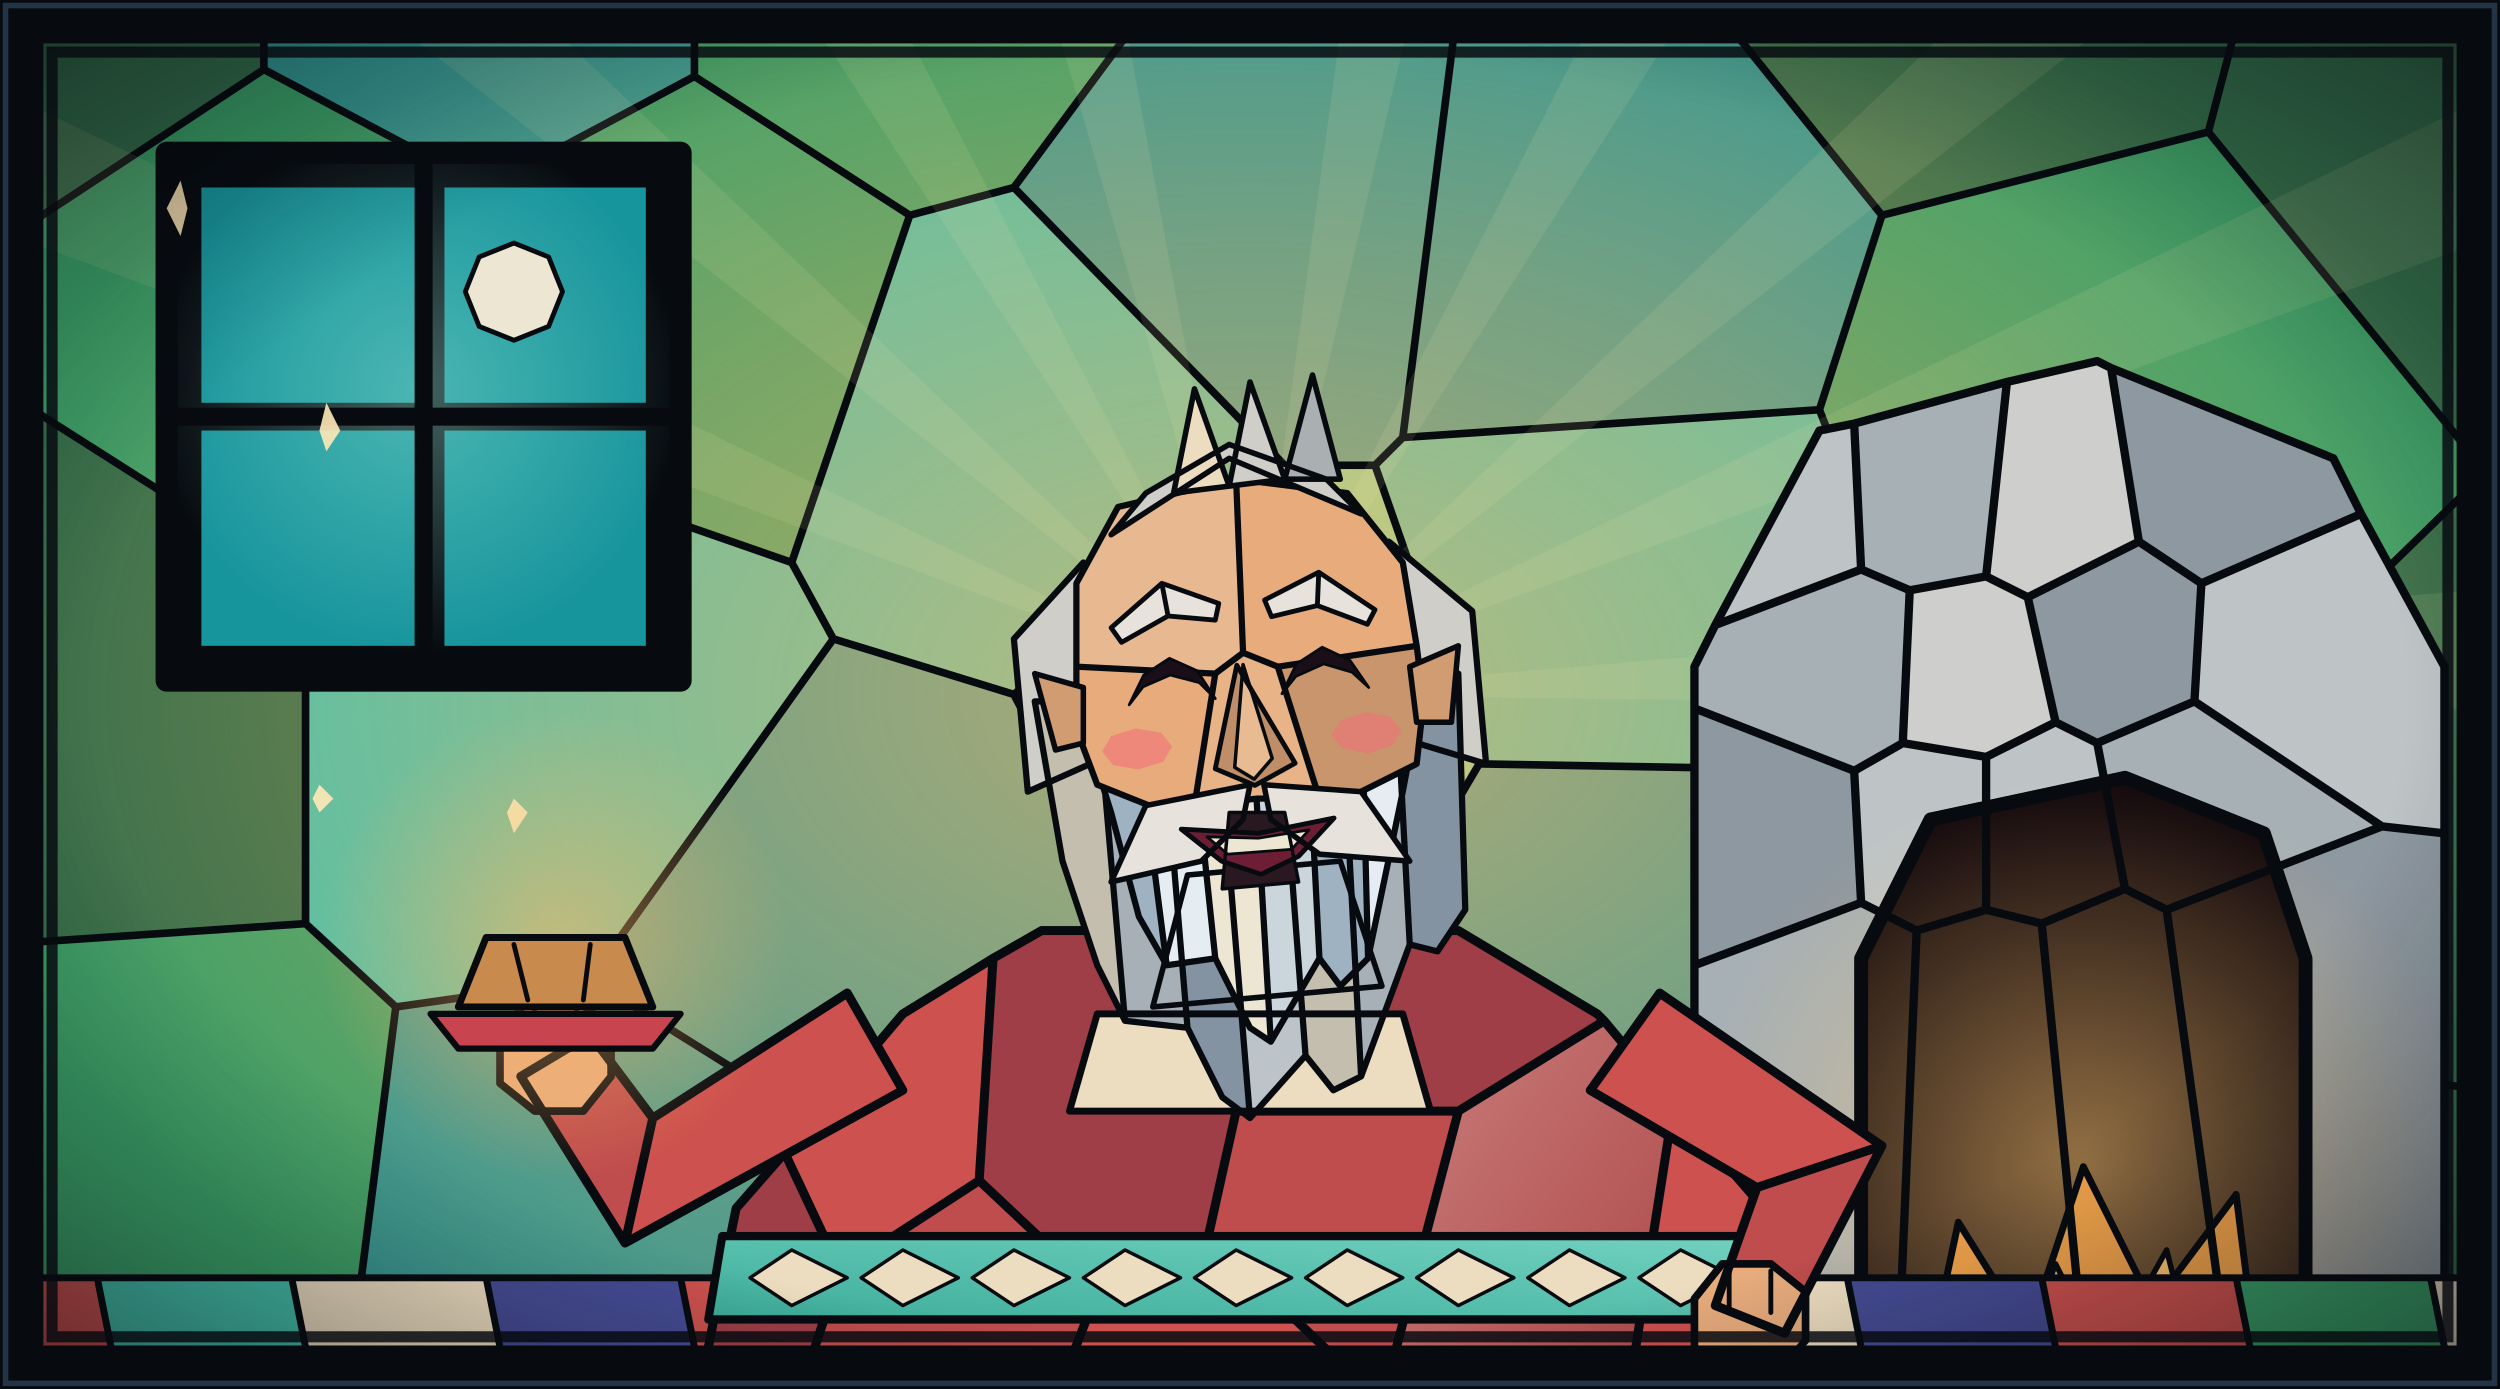
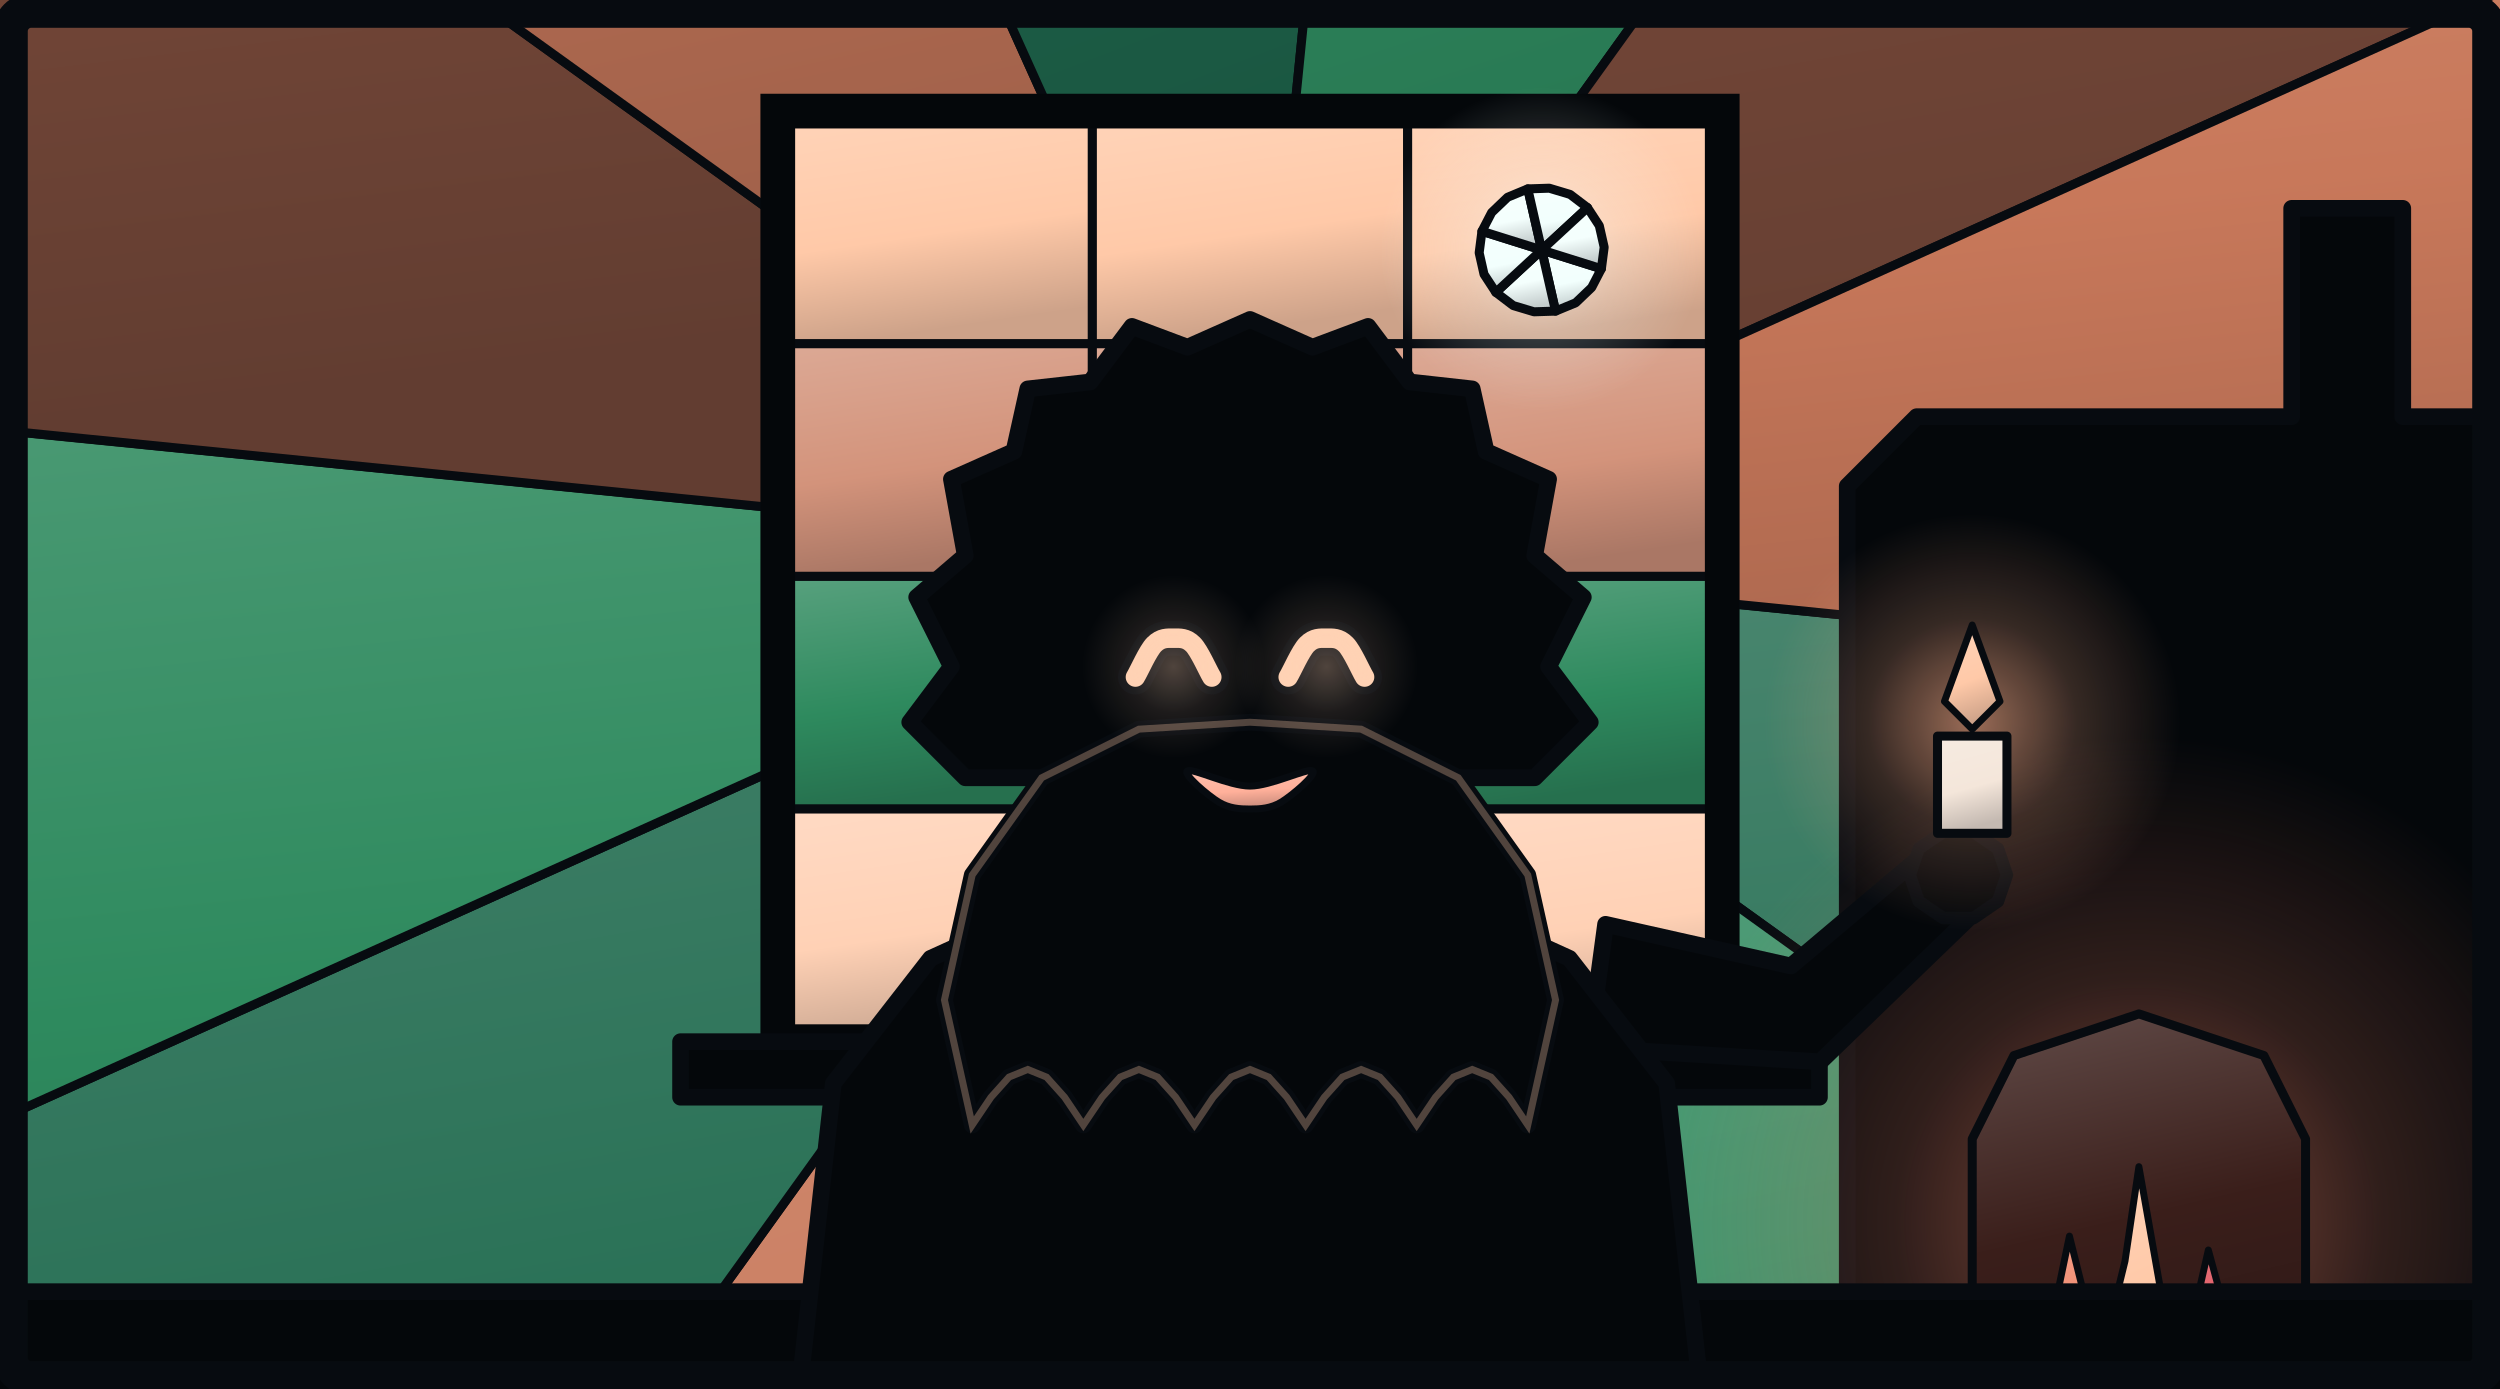
<svg xmlns="http://www.w3.org/2000/svg" viewBox="0 0 360 200">
  <defs>
-     <radialGradient id="g1" cx="0.5" cy="0.5" r="0.5">
-       <stop offset="0" stop-color="#FFB866" stop-opacity="0.62" />
-       <stop offset="0.55" stop-color="#FFB866" stop-opacity="0.31" />
-       <stop offset="1" stop-color="#FFB866" stop-opacity="0" />
+     <linearGradient id="g1" x1="0" y1="0" x2="0.2" y2="1">
+       <stop offset="0" stop-color="#4C8871" />
+       <stop offset="0.6" stop-color="#1F6A4E" />
+       <stop offset="1" stop-color="#1A5641" />
+     </linearGradient>
+     <linearGradient id="g2" x1="0" y1="0" x2="0.2" y2="1">
+       <stop offset="0" stop-color="#58A17E" />
+       <stop offset="0.6" stop-color="#2E8A5E" />
+       <stop offset="1" stop-color="#26704E" />
+     </linearGradient>
+     <linearGradient id="g3" x1="0" y1="0" x2="0.2" y2="1">
+       <stop offset="0" stop-color="#956E61" />
+       <stop offset="0.6" stop-color="#7A4A3A" />
+       <stop offset="1" stop-color="#623D31" />
+     </linearGradient>
+     <linearGradient id="g4" x1="0" y1="0" x2="0.2" y2="1">
+       <stop offset="0" stop-color="#D3937B" />
+       <stop offset="0.6" stop-color="#C8785A" />
+       <stop offset="1" stop-color="#A1614A" />
+     </linearGradient>
+     <linearGradient id="g5" x1="0" y1="0" x2="0.2" y2="1">
+       <stop offset="0" stop-color="#FFD4B9" />
+       <stop offset="0.6" stop-color="#FFC9A8" />
+       <stop offset="1" stop-color="#CDA289" />
+     </linearGradient>
+     <linearGradient id="g6" x1="0" y1="0" x2="0.2" y2="1">
+       <stop offset="0" stop-color="#DCA995" />
+       <stop offset="0.6" stop-color="#D3937B" />
+       <stop offset="1" stop-color="#AA7765" />
+     </linearGradient>
+     <linearGradient id="g7" x1="0" y1="0" x2="0.2" y2="1">
+       <stop offset="0" stop-color="#FFDAC4" />
+       <stop offset="0.6" stop-color="#FFD1B5" />
+       <stop offset="1" stop-color="#CDA993" />
+     </linearGradient>
+     <radialGradient id="g8" cx="222" cy="36" r="23.4" gradientUnits="userSpaceOnUse">
+       <stop offset="0" stop-color="#F2FFFD" stop-opacity="0.5" />
+       <stop offset="0.5" stop-color="#F2FFFD" stop-opacity="0.2" />
+       <stop offset="1" stop-color="#F2FFFD" stop-opacity="0.00" />
    </radialGradient>
-     <radialGradient id="g2" cx="0.5" cy="0.5" r="0.5">
-       <stop offset="0" stop-color="#9AE7D4" stop-opacity="0.4" />
-       <stop offset="0.55" stop-color="#9AE7D4" stop-opacity="0.18" />
-       <stop offset="1" stop-color="#9AE7D4" stop-opacity="0" />
+     <linearGradient id="g9" x1="0" y1="0" x2="0.2" y2="1">
+       <stop offset="0" stop-color="#F5FFFD" />
+       <stop offset="0.6" stop-color="#F2FFFD" />
+       <stop offset="1" stop-color="#C2CDCD" />
+     </linearGradient>
+     <linearGradient id="g10" x1="0" y1="0" x2="0.2" y2="1">
+       <stop offset="0" stop-color="#F6FFFD" />
+       <stop offset="0.6" stop-color="#F4FFFD" />
+       <stop offset="1" stop-color="#C4CDCD" />
+     </linearGradient>
+     <radialGradient id="g11" cx="308" cy="176" r="70" gradientUnits="userSpaceOnUse">
+       <stop offset="0" stop-color="#E07A5F" stop-opacity="0.6" />
+       <stop offset="0.5" stop-color="#E07A5F" stop-opacity="0.2" />
+       <stop offset="1" stop-color="#E07A5F" stop-opacity="0.00" />
    </radialGradient>
-     <radialGradient id="g3" cx="0.5" cy="0.5" r="0.5">
-       <stop offset="0" stop-color="#FFC772" stop-opacity="0.55" />
-       <stop offset="0.55" stop-color="#FFC772" stop-opacity="0.25" />
-       <stop offset="1" stop-color="#FFC772" stop-opacity="0" />
+     <linearGradient id="g12" x1="0" y1="0" x2="0.2" y2="1">
+       <stop offset="0" stop-color="#614B48" />
+       <stop offset="0.6" stop-color="#3A1E1A" />
+       <stop offset="1" stop-color="#2F1917" />
+     </linearGradient>
+     <linearGradient id="g13" x1="0" y1="0" x2="0.2" y2="1">
+       <stop offset="0" stop-color="#F3A18B" />
+       <stop offset="0.6" stop-color="#F08A6E" />
+       <stop offset="1" stop-color="#C1705A" />
+     </linearGradient>
+     <linearGradient id="g14" x1="0" y1="0" x2="0.2" y2="1">
+       <stop offset="0" stop-color="#E6777F" />
+       <stop offset="0.6" stop-color="#E0555F" />
+       <stop offset="1" stop-color="#B4454E" />
+     </linearGradient>
+     <radialGradient id="g15" cx="284" cy="104" r="30" gradientUnits="userSpaceOnUse">
+       <stop offset="0" stop-color="#FFB08A" stop-opacity="0.6" />
+       <stop offset="0.5" stop-color="#FFB08A" stop-opacity="0.2" />
+       <stop offset="1" stop-color="#FFB08A" stop-opacity="0.00" />
    </radialGradient>
-     <linearGradient id="g4" x1="1" y1="1" x2="0" y2="0">
-       <stop offset="0" stop-color="#AC4646" />
-       <stop offset="1" stop-color="#CA7F7E" />
+     <linearGradient id="g16" x1="0" y1="0" x2="0.2" y2="1">
+       <stop offset="0" stop-color="#F6EBE1" />
+       <stop offset="0.6" stop-color="#F4E6DA" />
+       <stop offset="1" stop-color="#C4B9B1" />
    </linearGradient>
-     <linearGradient id="g5" x1="0" y1="1" x2="1" y2="0">
-       <stop offset="0" stop-color="#3EAE9B" />
-       <stop offset="1" stop-color="#73D2C1" />
+     <radialGradient id="g17" cx="169" cy="96" r="13.2" gradientUnits="userSpaceOnUse">
+       <stop offset="0" stop-color="#FFD2B4" stop-opacity="0.3" />
+       <stop offset="0.5" stop-color="#FFD2B4" stop-opacity="0.1" />
+       <stop offset="1" stop-color="#FFD2B4" stop-opacity="0.00" />
+     </radialGradient>
+     <radialGradient id="g18" cx="191" cy="96" r="13.2" gradientUnits="userSpaceOnUse">
+       <stop offset="0" stop-color="#FFD2B4" stop-opacity="0.3" />
+       <stop offset="0.5" stop-color="#FFD2B4" stop-opacity="0.1" />
+       <stop offset="1" stop-color="#FFD2B4" stop-opacity="0.00" />
+     </radialGradient>
+     <linearGradient id="g19" x1="0" y1="0" x2="0.2" y2="1">
+       <stop offset="0" stop-color="#FFC0AE" />
+       <stop offset="0.6" stop-color="#FFB09A" />
+       <stop offset="1" stop-color="#CD8E7E" />
    </linearGradient>
-     <radialGradient id="g6" cx="0.5" cy="0.5" r="0.5">
-       <stop offset="0" stop-color="#FFB866" stop-opacity="0.55" />
-       <stop offset="0.55" stop-color="#FFB866" stop-opacity="0.25" />
-       <stop offset="1" stop-color="#FFB866" stop-opacity="0" />
-     </radialGradient>
-     <radialGradient id="g7" cx="0.5" cy="0.5" r="0.74">
-       <stop offset="0" stop-color="#04070C" stop-opacity="0" />
-       <stop offset="0.62" stop-color="#04070C" stop-opacity="0" />
-       <stop offset="1" stop-color="#04070C" stop-opacity="0.62" />
-     </radialGradient>
  </defs>
-   <rect width="360" height="200" fill="#070B10" />
-   <path fill="#45C0AB" d="M179,183 152,149 159,125 203,127 211,160Z" />
-   <path fill="#3A9F67" d="M321,104 279,103 262,59 271,31 318,19 358,68Z" />
-   <path fill="#339791" d="M246,171 238,200 175,200 179,183 211,160Z" />
-   <path fill="#3A9F67" d="M50,200 0,200 0,136 44,133 57,145ZM38,10 70,27 68,65 44,84 0,56 0,35Z" />
-   <path fill="#339791" d="M166,0 210,0 202,63 198,67 185,67 146,27Z" />
-   <path fill="#3A9F67" d="M312,196 261,164 271,111 279,103 321,104 339,155ZM152,149 179,183 175,200 121,200 117,161Z" />
-   <path fill="#339791" d="M159,125 152,149 117,161 85,141 120,92 146,100Z" />
-   <path fill="#3A9F67" d="M131,31 114,81 68,65 70,27 100,11Z" />
-   <path fill="#336E4A" d="M360,157 360,200 313,200 312,196 339,155Z" />
-   <path fill="#45C0AB" d="M146,27 185,67 146,100 120,92 114,81 131,31Z" />
-   <path fill="#339791" d="M210,0 246,0 271,31 262,59 202,63Z" />
-   <path fill="#45C0AB" d="M271,111 213,110 198,67 202,63 262,59 279,103Z" />
-   <path fill="#336E4A" d="M323,0 360,0 360,68 358,68 318,19Z" />
-   <path fill="#339791" d="M38,0 100,0 100,11 70,27 38,10Z" />
-   <path fill="#7CD89D" d="M203,127 159,125 146,100 185,67 198,67 213,110Z" />
-   <path fill="#339791" d="M246,171 211,160 203,127 213,110 271,111 261,164ZM117,161 121,200 50,200 57,145 85,141Z" />
-   <path fill="#45C0AB" d="M44,84 68,65 114,81 120,92 85,141 57,145 44,133Z" />
-   <path fill="#3A9F67" d="M100,0 166,0 146,27 131,31 100,11ZM313,200 238,200 246,171 261,164 312,196Z" />
-   <path fill="#336E4A" d="M246,0 323,0 318,19 271,31ZM360,68 360,157 339,155 321,104 358,68ZM0,136 0,56 44,84 44,133ZM0,0 38,0 38,10 0,35Z" />
-   <ellipse cx="180" cy="100" rx="190" ry="120" fill="url(#g1)" />
-   <path d="M179,183 152,149 159,125 203,127 211,160ZM321,104 279,103 262,59 271,31 318,19 358,68ZM246,171 238,200 175,200 179,183 211,160ZM50,200 0,200 0,136 44,133 57,145ZM38,10 70,27 68,65 44,84 0,56 0,35ZM166,0 210,0 202,63 198,67 185,67 146,27ZM312,196 261,164 271,111 279,103 321,104 339,155ZM152,149 179,183 175,200 121,200 117,161ZM159,125 152,149 117,161 85,141 120,92 146,100ZM131,31 114,81 68,65 70,27 100,11ZM360,157 360,200 313,200 312,196 339,155ZM146,27 185,67 146,100 120,92 114,81 131,31ZM210,0 246,0 271,31 262,59 202,63ZM271,111 213,110 198,67 202,63 262,59 279,103ZM323,0 360,0 360,68 358,68 318,19ZM38,0 100,0 100,11 70,27 38,10ZM203,127 159,125 146,100 185,67 198,67 213,110ZM246,171 211,160 203,127 213,110 271,111 261,164ZM117,161 121,200 50,200 57,145 85,141ZM44,84 68,65 114,81 120,92 85,141 57,145 44,133ZM100,0 166,0 146,27 131,31 100,11ZM313,200 238,200 246,171 261,164 312,196ZM246,0 323,0 318,19 271,31ZM360,68 360,157 339,155 321,104 358,68ZM0,136 0,56 44,84 44,133ZM0,0 38,0 38,10 0,35Z" fill="none" stroke="#070B10" stroke-width="1.1" stroke-linejoin="round" stroke-linecap="round" />
-   <path fill="#FFE6B0" opacity="0.1" d="M180,100 -195,-39 -180,-74ZM180,100 -135,-147 -109,-176ZM180,100 -38,-235 -4,-255ZM180,100 69,-284 107,-293ZM180,100 234,-296 272,-289ZM180,100 361,-256 395,-237ZM180,100 470,-176 495,-146ZM180,100 540,-74 555,-38ZM180,100 579,66 580,105Z" />
-   <path fill="#070B10" d="M24,22 98,22 98,98 24,98Z" />
-   <path fill="#17959C" d="M29,27 60,27 60,58 29,58ZM64,27 93,27 93,58 64,58ZM29,62 60,62 60,93 29,93ZM64,62 93,62 93,93 64,93Z" />
-   <circle cx="60" cy="56" r="38" fill="url(#g2)" />
-   <path fill="#EDE6D2" d="M81,42 79,47 74,49 69,47 67,42 69,37 74,35 79,37Z" />
-   <path fill="#BEC4C6" d="M247,90 262,62 267,61 268,82Z" />
-   <path fill="#A7B0B4" d="M267,61 289,55 286,83 275,85 268,82Z" />
-   <path fill="#CECFCC" d="M289,55 302,52 304,53 308,78 292,86 286,83Z" />
-   <path fill="#8E98A0" d="M304,53 336,66 340,74 317,84 308,78Z" />
-   <path fill="#A7B0B4" d="M244,102 244,96 247,90 268,82 275,85 274,107 267,111Z" />
-   <path fill="#CECFCC" d="M292,86 296,104 286,109 274,107 275,85 286,83Z" />
-   <path fill="#8E98A0" d="M292,86 308,78 317,84 316,101 302,107 296,104Z" />
-   <path fill="#BEC4C6" d="M340,74 352,96 352,120 343,119 316,101 317,84Z" />
-   <path fill="#8E98A0" d="M244,139 244,102 267,111 268,130Z" />
-   <path fill="#BEC4C6" d="M286,109 286,131 276,134 268,130 267,111 274,107ZM302,107 306,128 294,133 286,131 286,109 296,104Z" />
-   <path fill="#A7B0B4" d="M343,119 312,131 306,128 302,107 316,101ZM244,204 244,139 268,130 276,134 273,204Z" />
-   <path fill="#CECFCC" d="M294,133 301,204 273,204 276,134 286,131Z" />
-   <path fill="#8E98A0" d="M312,131 322,204 301,204 294,133 306,128ZM352,120 352,204 322,204 312,131 343,119Z" />
-   <path fill="#12080C" d="M268,204 268,138 278,118 306,112 326,120 332,138 332,204Z" />
-   <circle cx="300" cy="168" r="56" fill="url(#g3)" />
-   <path fill="#F0A24A" d="M276,204 282,176 292,192 300,168 310,188 322,172 326,204Z" />
-   <path fill="#FFC772" d="M288,204 296,182 303,196 312,180 318,204Z" />
-   <path fill="#EDE6D2" d="M300,204 305,190 310,204Z" />
-   <path d="M81,42 79,47 74,49 69,47 67,42 69,37 74,35 79,37Z" fill="none" stroke="#070B10" stroke-width="0.7" stroke-linejoin="round" stroke-linecap="round" />
-   <path d="M24,22 98,22 98,98 24,98Z" fill="none" stroke="#070B10" stroke-width="3.2" stroke-linejoin="round" stroke-linecap="round" />
-   <path d="M61,22 61,98M24,60 98,60" fill="none" stroke="#070B10" stroke-width="2.6" stroke-linejoin="round" stroke-linecap="round" />
-   <path d="M247,90 262,62 267,61 268,82ZM267,61 289,55 286,83 275,85 268,82ZM289,55 302,52 304,53 308,78 292,86 286,83ZM304,53 336,66 340,74 317,84 308,78ZM244,102 244,96 247,90 268,82 275,85 274,107 267,111ZM292,86 296,104 286,109 274,107 275,85 286,83ZM292,86 308,78 317,84 316,101 302,107 296,104ZM340,74 352,96 352,120 343,119 316,101 317,84ZM244,139 244,102 267,111 268,130ZM286,109 286,131 276,134 268,130 267,111 274,107ZM302,107 306,128 294,133 286,131 286,109 296,104ZM343,119 312,131 306,128 302,107 316,101ZM244,204 244,139 268,130 276,134 273,204ZM294,133 301,204 273,204 276,134 286,131ZM312,131 322,204 301,204 294,133 306,128ZM352,120 352,204 322,204 312,131 343,119Z" fill="none" stroke="#070B10" stroke-width="1.2" stroke-linejoin="round" stroke-linecap="round" />
-   <path d="M268,204 268,138 278,118 306,112 326,120 332,138 332,204Z" fill="none" stroke="#070B10" stroke-width="2" stroke-linejoin="round" stroke-linecap="round" />
-   <path d="M276,204 282,176 292,192 300,168 310,188 322,172 326,204Z" fill="none" stroke="#070B10" stroke-width="1" stroke-linejoin="round" stroke-linecap="round" />
-   <path d="M288,204 296,182 303,196 312,180 318,204Z" fill="none" stroke="#070B10" stroke-width="0.8" stroke-linejoin="round" stroke-linecap="round" />
-   <path d="M300,204 305,190 310,204Z" fill="none" stroke="#070B10" stroke-width="0.5" stroke-linejoin="round" stroke-linecap="round" />
-   <path fill="#CD514E" d="M-10,204 18,204 14,184 -14,184Z" />
-   <path fill="#45C0AB" d="M18,204 46,204 42,184 14,184Z" />
-   <path fill="#EDDDC0" d="M46,204 74,204 70,184 42,184Z" />
-   <path fill="#454B93" d="M74,204 102,204 98,184 70,184Z" />
-   <path fill="#CD514E" d="M102,204 130,204 126,184 98,184Z" />
-   <path fill="#3A9F67" d="M130,204 158,204 154,184 126,184Z" />
-   <path fill="#EDDDC0" d="M158,204 186,204 182,184 154,184Z" />
-   <path fill="#CD514E" d="M186,204 214,204 210,184 182,184Z" />
-   <path fill="#45C0AB" d="M214,204 242,204 238,184 210,184Z" />
-   <path fill="#EDDDC0" d="M242,204 270,204 266,184 238,184Z" />
-   <path fill="#454B93" d="M270,204 298,204 294,184 266,184Z" />
-   <path fill="#CD514E" d="M298,204 326,204 322,184 294,184Z" />
-   <path fill="#3A9F67" d="M326,204 354,204 350,184 322,184Z" />
-   <path fill="#EDDDC0" d="M354,204 382,204 378,184 350,184Z" />
-   <path d="M-10,204 18,204 14,184 -14,184ZM18,204 46,204 42,184 14,184ZM46,204 74,204 70,184 42,184ZM74,204 102,204 98,184 70,184ZM102,204 130,204 126,184 98,184ZM130,204 158,204 154,184 126,184ZM158,204 186,204 182,184 154,184ZM186,204 214,204 210,184 182,184ZM214,204 242,204 238,184 210,184ZM242,204 270,204 266,184 238,184ZM270,204 298,204 294,184 266,184ZM298,204 326,204 322,184 294,184ZM326,204 354,204 350,184 322,184ZM354,204 382,204 378,184 350,184Z" fill="none" stroke="#070B10" stroke-width="1" stroke-linejoin="round" stroke-linecap="round" />
-   <path fill="#FFE9B8" opacity="0.9" d="M47,58 49,62 47,65 46,62ZM74,115 76,117 74,120 73,117ZM164,167 165,170 164,173 163,170ZM26,26 27,30 26,34 24,30ZM46,113 48,115 46,117 45,115Z" />
-   <path fill="#9F3E47" d="M143,138 150,134 163,134 178,160 174,178 158,186 141,170Z" />
-   <path fill="#BF4D4D" d="M178,160 210,160 199,202 174,178Z" />
-   <path fill="#9F3E47" d="M100,204 106,174 113,166 121,183 114,204Z" />
-   <path fill="#BF4D4D" d="M121,183 141,170 158,186 151,204 114,204Z" />
-   <path fill="#CD514E" d="M241,159 254,174 260,204 234,204ZM113,166 130,146 143,138 141,170 121,183Z" />
-   <path fill="url(#g4)" d="M231,147 241,159 234,204 200,204 199,202 210,160Z" />
-   <path fill="#CD514E" d="M174,178 199,202 200,204 151,204 158,186Z" />
-   <path fill="#9F3E47" d="M163,134 210,134 230,146 231,147 210,160 178,160Z" />
-   <path d="M143,138 150,134 163,134 178,160 174,178 158,186 141,170ZM178,160 210,160 199,202 174,178ZM100,204 106,174 113,166 121,183 114,204ZM121,183 141,170 158,186 151,204 114,204ZM241,159 254,174 260,204 234,204ZM113,166 130,146 143,138 141,170 121,183ZM231,147 241,159 234,204 200,204 199,202 210,160ZM174,178 199,202 200,204 151,204 158,186ZM163,134 210,134 230,146 231,147 210,160 178,160Z" fill="none" stroke="#070B10" stroke-width="1.3" stroke-linejoin="round" stroke-linecap="round" />
-   <path fill="url(#g5)" d="M104,178 256,178 258,190 102,190Z" />
-   <path fill="#EDDDC0" d="M114,180 122,184 114,188 108,184ZM130,180 138,184 130,188 124,184ZM146,180 154,184 146,188 140,184ZM162,180 170,184 162,188 156,184ZM178,180 186,184 178,188 172,184ZM194,180 202,184 194,188 188,184ZM210,180 218,184 210,188 204,184ZM226,180 234,184 226,188 220,184ZM242,180 250,184 242,188 236,184Z" />
-   <path fill="#CD514E" d="M122,143 94,161 90,179 130,157Z" />
-   <path fill="#BF4D4D" d="M94,161 85,149 75,155 90,179Z" />
-   <path fill="#E8AC7C" d="M88,155 84,160 77,160 72,156 72,149 76,144 83,144 88,148Z" />
-   <path d="M104,178 256,178 258,190 102,190Z" fill="none" stroke="#070B10" stroke-width="1.2" stroke-linejoin="round" stroke-linecap="round" />
-   <path d="M114,180 122,184 114,188 108,184ZM130,180 138,184 130,188 124,184ZM146,180 154,184 146,188 140,184ZM162,180 170,184 162,188 156,184ZM178,180 186,184 178,188 172,184ZM194,180 202,184 194,188 188,184ZM210,180 218,184 210,188 204,184ZM226,180 234,184 226,188 220,184ZM242,180 250,184 242,188 236,184Z" fill="none" stroke="#070B10" stroke-width="0.5" stroke-linejoin="round" stroke-linecap="round" />
-   <path d="M122,143 94,161 90,179 130,157ZM94,161 85,149 75,155 90,179Z" fill="none" stroke="#070B10" stroke-width="1.3" stroke-linejoin="round" stroke-linecap="round" />
-   <path d="M88,155 84,160 77,160 72,156 72,149 76,144 83,144 88,148Z" fill="none" stroke="#070B10" stroke-width="1.1" stroke-linejoin="round" stroke-linecap="round" />
-   <path d="M77,145 77,151M83,145 83,151" fill="none" stroke="#070B10" stroke-width="0.7" stroke-linejoin="round" stroke-linecap="round" />
-   <path fill="#CD514E" d="M229,157 253,171 271,165 239,143Z" />
-   <path fill="#BF4D4D" d="M253,171 247,188 257,192 271,165Z" />
-   <path fill="#E8AC7C" d="M260,193 256,198 249,198 244,194 244,187 248,182 255,182 260,186Z" />
-   <path d="M229,157 253,171 271,165 239,143ZM253,171 247,188 257,192 271,165Z" fill="none" stroke="#070B10" stroke-width="1.3" stroke-linejoin="round" stroke-linecap="round" />
-   <path d="M260,193 256,198 249,198 244,194 244,187 248,182 255,182 260,186Z" fill="none" stroke="#070B10" stroke-width="1.1" stroke-linejoin="round" stroke-linecap="round" />
-   <path d="M249,183 249,189M255,183 255,189" fill="none" stroke="#070B10" stroke-width="0.7" stroke-linejoin="round" stroke-linecap="round" />
-   <path fill="#AF8360" d="M171,126 193,124 199,142 166,145Z" />
-   <path fill="#EDDDC0" d="M158,146 202,146 206,160 154,160Z" />
-   <path fill="#D0CEC9" d="M156,81 146,92 148,114 157,110 157,95ZM200,78 212,88 214,110 204,107 201,92Z" />
-   <path fill="#C3BEAE" d="M149,101 158,101 162,147 158,139 153,124Z" />
-   <path fill="#A7B0B7" d="M158,101 167,100 171,148 162,147Z" />
-   <path fill="#8393A1" d="M167,100 175,100 180,161 176,158 171,148Z" />
-   <path fill="#BDC4C9" d="M175,100 184,99 188,152 180,161Z" />
-   <path fill="#C3BEAE" d="M184,99 193,98 196,155 192,157 188,152Z" />
-   <path fill="#A7B0B7" d="M193,98 201,98 203,136 196,155Z" />
-   <path fill="#8393A1" d="M201,98 210,97 211,131 207,137 203,136Z" />
-   <path fill="#9FB2C2" d="M155,101 163,100 168,139 164,132 160,117Z" />
-   <path fill="#E6EDF2" d="M163,100 171,100 175,138 168,139Z" />
-   <path fill="#EDE6D2" d="M171,100 180,99 183,150 180,148 175,138Z" />
-   <path fill="#CBD5DC" d="M180,99 188,99 190,138 183,150Z" />
-   <path fill="#9FB2C2" d="M188,99 196,98 197,138 193,142 190,138Z" />
-   <path fill="#E6EDF2" d="M196,98 205,98 202,114 197,138Z" />
-   <path d="M171,126 193,124 199,142 166,145Z" fill="none" stroke="#070B10" stroke-width="0.8" stroke-linejoin="round" stroke-linecap="round" />
-   <path d="M158,146 202,146 206,160 154,160Z" fill="none" stroke="#070B10" stroke-width="1" stroke-linejoin="round" stroke-linecap="round" />
-   <path d="M156,81 146,92 148,114 157,110 157,95ZM200,78 212,88 214,110 204,107 201,92ZM149,101 158,101 162,147 158,139 153,124ZM158,101 167,100 171,148 162,147ZM167,100 175,100 180,161 176,158 171,148ZM175,100 184,99 188,152 180,161ZM184,99 193,98 196,155 192,157 188,152ZM193,98 201,98 203,136 196,155ZM201,98 210,97 211,131 207,137 203,136ZM155,101 163,100 168,139 164,132 160,117ZM163,100 171,100 175,138 168,139ZM171,100 180,99 183,150 180,148 175,138ZM180,99 188,99 190,138 183,150ZM188,99 196,98 197,138 193,142 190,138ZM196,98 205,98 202,114 197,138Z" fill="none" stroke="#070B10" stroke-width="0.9" stroke-linejoin="round" stroke-linecap="round" />
-   <path fill="#E8B990" d="M155,84 161,73 178,69 179,94 175,97 155,96Z" />
-   <path fill="#E8AC7C" d="M178,69 194,71 202,81 204,93 184,96 179,94ZM175,97 172,116 168,117 158,113 155,105 155,96Z" />
-   <path fill="#C8956C" d="M204,93 205,101 204,110 194,115 190,115 184,96Z" />
-   <path fill="#E8B386" d="M184,96 190,115 181,115 172,116 175,97 179,94Z" />
-   <path d="M155,84 161,73 178,69 179,94 175,97 155,96ZM178,69 194,71 202,81 204,93 184,96 179,94ZM175,97 172,116 168,117 158,113 155,105 155,96ZM204,93 205,101 204,110 194,115 190,115 184,96ZM184,96 190,115 181,115 172,116 175,97 179,94Z" fill="none" stroke="#070B10" stroke-width="0.9" stroke-linejoin="round" stroke-linecap="round" />
-   <path fill="#D0CEC9" d="M160,77 177,66 196,74 191,69 177,64 165,71Z" />
-   <path fill="#EDDDC0" d="M169,71 172,56 177,70Z" />
-   <path fill="#D0CEC9" d="M177,70 180,55 185,69Z" />
-   <path fill="#AAB0B2" d="M185,69 189,54 193,69Z" />
-   <path fill="#E7E3DC" d="M180,113 165,116 160,127 173,124 179,118ZM182,113 196,114 203,124 190,123 183,118Z" />
-   <path fill="#2A1820" d="M177,117 185,117 187,127 176,128Z" />
-   <path fill="#BF8E68" d="M178.1,95.8 175,110.7 180.7,113.1 186.5,109.9Z" />
-   <path fill="#E8BB93" d="M179,95.7 183.2,109.2 180.6,112.2 177.8,110.5Z" />
-   <path fill="#1A0E18" d="M162.6,101.5 164.7,97.2 168.4,94.8 172.4,96.6 175,100.6 172.7,98.3 168.5,97.2 164.6,98.9ZM184.6,99.9 186.7,95.6 190.4,93.2 194.4,95.1 197.1,99 194.7,96.8 190.6,95.6 186.6,97.4Z" />
-   <path fill="#E7E3DC" d="M161.5,92.5 168.2,88.7 167.3,84 160,90.4ZM168.2,88.7 175,89.3 175.5,86.9 167.3,84ZM183.1,88.8 189.7,87.2 189.9,82.4 182.1,86.4ZM189.7,87.2 196.9,89.9 198,87.8 189.9,82.4Z" />
-   <path fill="#F0707A" opacity="0.6" d="M168.8,107.5 167.5,109.7 163.9,110.8 160.3,110.2 158.7,108.2 160,106 163.5,104.9 167.2,105.5ZM201.8,105.2 200.5,107.3 197,108.5 193.4,107.8 191.7,105.9 193.1,103.7 196.6,102.6 200.2,103.2Z" />
-   <path fill="#6E1E34" d="M170.1,119.4 175.9,124 181.6,125.9 187,123.3 192.1,117.8 181.2,120Z" />
-   <path fill="#EDE6D2" d="M173.8,120.5 181.2,120.7 188.5,119.5 186,122.3 176.8,123Z" />
-   <path fill="#D19C71" d="M156,99 149,97 152,108 156,107ZM203,96 210,93 209,104 204,104Z" />
-   <circle cx="80" cy="136" r="34" fill="url(#g6)" />
-   <path fill="#C8454F" d="M62,146 98,146 94,151 66,151Z" />
-   <path fill="#C98A4E" d="M66,145 70,135 90,135 94,145Z" />
-   <path d="M160,77 177,66 196,74 191,69 177,64 165,71ZM169,71 172,56 177,70ZM177,70 180,55 185,69ZM185,69 189,54 193,69ZM180,113 165,116 160,127 173,124 179,118ZM182,113 196,114 203,124 190,123 183,118ZM156,99 149,97 152,108 156,107ZM203,96 210,93 209,104 204,104Z" fill="none" stroke="#070B10" stroke-width="0.8" stroke-linejoin="round" stroke-linecap="round" />
-   <path d="M177,117 185,117 187,127 176,128ZM179,95.7 183.2,109.2 180.6,112.2 177.8,110.5Z" fill="none" stroke="#070B10" stroke-width="0.5" stroke-linejoin="round" stroke-linecap="round" />
-   <path d="M178.1,95.8 175,110.7 180.7,113.1 186.5,109.9ZM161.5,92.5 168.2,88.7 167.3,84 160,90.4ZM168.2,88.7 175,89.3 175.5,86.9 167.3,84ZM183.1,88.8 189.7,87.2 189.9,82.4 182.1,86.4ZM189.7,87.2 196.9,89.9 198,87.8 189.9,82.4ZM170.1,119.4 175.9,124 181.6,125.9 187,123.3 192.1,117.8 181.2,120ZM74,136 76,144M85,136 84,144" fill="none" stroke="#070B10" stroke-width="0.7" stroke-linejoin="round" stroke-linecap="round" />
-   <path d="M162.6,101.5 164.7,97.2 168.4,94.8 172.4,96.6 175,100.6 172.7,98.3 168.5,97.2 164.6,98.9ZM184.6,99.9 186.7,95.6 190.4,93.2 194.4,95.1 197.1,99 194.7,96.8 190.6,95.6 186.6,97.4ZM173.8,120.5 181.2,120.7 188.5,119.5 186,122.3 176.8,123Z" fill="none" stroke="#070B10" stroke-width="0.4" stroke-linejoin="round" stroke-linecap="round" />
-   <path d="M62,146 98,146 94,151 66,151Z" fill="none" stroke="#070B10" stroke-width="0.9" stroke-linejoin="round" stroke-linecap="round" />
-   <path d="M66,145 70,135 90,135 94,145Z" fill="none" stroke="#070B10" stroke-width="1" stroke-linejoin="round" stroke-linecap="round" />
-   <rect width="360" height="200" fill="url(#g7)" />
-   <rect x="3" y="3" width="354" height="194" fill="none" stroke="#070B10" stroke-width="6.5" />
-   <rect x="7.5" y="7.5" width="345" height="185" fill="none" stroke="#070B10" stroke-width="1.6" opacity="0.85" />
-   <rect x="0.8" y="0.8" width="358.4" height="198.4" fill="none" stroke="#2B3E55" stroke-width="0.8" opacity="0.8" />
+   <rect fill="#070B10" />
+   <rect fill="#070B10" />
+   <path d="M180,80 597.9,121.9 520.9,325.3Z" fill="url(#g1)" stroke="#070B10" stroke-width="1.3" />
+   <path d="M180,80 520.9,325.3 352.6,462.9Z" fill="url(#g2)" stroke="#070B10" stroke-width="1.3" />
+   <path d="M180,80 352.6,462.9 138.1,497.9Z" fill="url(#g3)" stroke="#070B10" stroke-width="1.3" />
+   <path d="M180,80 138.1,497.9 -65.3,420.9Z" fill="url(#g4)" stroke="#070B10" stroke-width="1.3" />
+   <path d="M180,80 -65.3,420.9 -202.9,252.6Z" fill="url(#g1)" stroke="#070B10" stroke-width="1.3" />
+   <path d="M180,80 -202.9,252.6 -237.9,38.1Z" fill="url(#g2)" stroke="#070B10" stroke-width="1.3" />
+   <path d="M180,80 -237.9,38.1 -160.9,-165.3Z" fill="url(#g3)" stroke="#070B10" stroke-width="1.3" />
+   <path d="M180,80 -160.9,-165.3 7.4,-302.9Z" fill="url(#g4)" stroke="#070B10" stroke-width="1.3" />
+   <path d="M180,80 7.4,-302.9 221.9,-337.9Z" fill="url(#g1)" stroke="#070B10" stroke-width="1.3" />
+   <path d="M180,80 221.9,-337.9 425.3,-260.9Z" fill="url(#g2)" stroke="#070B10" stroke-width="1.3" />
+   <path d="M180,80 425.3,-260.9 562.9,-92.6Z" fill="url(#g3)" stroke="#070B10" stroke-width="1.3" />
+   <path d="M180,80 562.9,-92.6 597.9,121.9Z" fill="url(#g4)" stroke="#070B10" stroke-width="1.3" />
+   <path d="M112,16 157.3,16 157.3,49.5 112,49.5Z" fill="url(#g5)" stroke="#070B10" stroke-width="1.3" stroke-linejoin="round" />
+   <path d="M112,49.5 157.3,49.5 157.3,83 112,83Z" fill="url(#g6)" stroke="#070B10" stroke-width="1.3" stroke-linejoin="round" />
+   <path d="M112,83 157.3,83 157.3,116.5 112,116.5Z" fill="url(#g2)" stroke="#070B10" stroke-width="1.3" stroke-linejoin="round" />
+   <path d="M112,116.5 157.3,116.5 157.3,150 112,150Z" fill="url(#g7)" stroke="#070B10" stroke-width="1.3" stroke-linejoin="round" />
+   <path d="M157.3,16 202.7,16 202.7,49.5 157.3,49.5Z" fill="url(#g5)" stroke="#070B10" stroke-width="1.3" stroke-linejoin="round" />
+   <path d="M157.3,49.5 202.7,49.5 202.7,83 157.3,83Z" fill="url(#g6)" stroke="#070B10" stroke-width="1.3" stroke-linejoin="round" />
+   <path d="M157.3,83 202.7,83 202.7,116.5 157.3,116.5Z" fill="url(#g2)" stroke="#070B10" stroke-width="1.3" stroke-linejoin="round" />
+   <path d="M157.3,116.5 202.7,116.5 202.7,150 157.3,150Z" fill="url(#g7)" stroke="#070B10" stroke-width="1.3" stroke-linejoin="round" />
+   <path d="M202.7,16 248,16 248,49.5 202.7,49.5Z" fill="url(#g5)" stroke="#070B10" stroke-width="1.3" stroke-linejoin="round" />
+   <path d="M202.7,49.5 248,49.5 248,83 202.7,83Z" fill="url(#g6)" stroke="#070B10" stroke-width="1.3" stroke-linejoin="round" />
+   <path d="M202.7,83 248,83 248,116.5 202.7,116.5Z" fill="url(#g2)" stroke="#070B10" stroke-width="1.3" stroke-linejoin="round" />
+   <path d="M202.7,116.5 248,116.5 248,150 202.7,150Z" fill="url(#g7)" stroke="#070B10" stroke-width="1.3" stroke-linejoin="round" />
+   <path d="M112,16 248,16 248,150 112,150Z" fill="none" stroke="#04070A" stroke-width="5" />
+   <circle cx="222" cy="36" r="23.4" fill="url(#g8)" />
+   <path d="M222,36 230.6,38.7 229.2,41.4 226.9,43.6 224,44.8Z" fill="url(#g9)" stroke="#070B10" stroke-width="1.3" stroke-linejoin="round" />
+   <path d="M222,36 224,44.8 220.9,44.9 217.9,44 215.4,42.1Z" fill="url(#g10)" stroke="#070B10" stroke-width="1.3" stroke-linejoin="round" />
+   <path d="M222,36 215.4,42.1 213.7,39.5 213,36.4 213.4,33.3Z" fill="url(#g9)" stroke="#070B10" stroke-width="1.3" stroke-linejoin="round" />
+   <path d="M222,36 213.4,33.3 214.8,30.6 217.1,28.4 220,27.2Z" fill="url(#g10)" stroke="#070B10" stroke-width="1.3" stroke-linejoin="round" />
+   <path d="M222,36 220,27.2 223.1,27.1 226.1,28 228.6,29.9Z" fill="url(#g9)" stroke="#070B10" stroke-width="1.3" stroke-linejoin="round" />
+   <path d="M222,36 228.6,29.9 230.3,32.5 231,35.6 230.6,38.7Z" fill="url(#g10)" stroke="#070B10" stroke-width="1.3" stroke-linejoin="round" />
+   <path d="M266,210 266,70 276,60 330,60 330,30 346,30 346,60 362,60 362,210Z" fill="#04070A" stroke="#070B10" stroke-width="2.4" stroke-linejoin="round" />
+   <circle cx="308" cy="176" r="70" fill="url(#g11)" />
+   <path d="M284,202 284,164 290,152 308,146 326,152 332,164 332,202Z" fill="url(#g12)" stroke="#070B10" stroke-width="1.3" stroke-linejoin="round" />
+   <path d="M291,202 296,187.6 298,178 301,190 305,202Z" fill="url(#g13)" stroke="#070B10" stroke-width="1" stroke-linejoin="round" />
+   <path d="M301,202 306,181.6 308,168 311,185 315,202Z" fill="url(#g5)" stroke="#070B10" stroke-width="1" stroke-linejoin="round" />
+   <path d="M311,202 316,188.8 318,180 321,191 325,202Z" fill="url(#g14)" stroke="#070B10" stroke-width="1" stroke-linejoin="round" />
+   <path d="M98,150 262,150 262,158 98,158Z" fill="#04070A" stroke="#070B10" stroke-width="2.4" stroke-linejoin="round" />
+   <path d="M-4,186 364,186 364,204 -4,204Z" fill="#04070A" stroke="#070B10" stroke-width="2.4" stroke-linejoin="round" />
+   <path d="M228.8,150.9 262.1,152.9 285.7,130.1 278.3,121.9 257.9,139.1 231.2,133.1Z" fill="#04070A" stroke="#070B10" stroke-width="2.4" stroke-linejoin="round" />
+   <path d="M289,126 287.7,129.8 284.2,132.2 279.8,132.2 276.3,129.8 275,126 276.3,122.2 279.8,119.8 284.2,119.8 287.7,122.2Z" fill="#04070A" stroke="#070B10" stroke-width="1.8" stroke-linejoin="round" />
+   <circle cx="284" cy="104" r="30" fill="url(#g15)" />
+   <path d="M279,120 279,106 289,106 289,120Z" fill="url(#g16)" stroke="#070B10" stroke-width="1.3" stroke-linejoin="round" />
+   <path d="M284,90 288,101 284,105 280,101Z" fill="url(#g5)" stroke="#070B10" stroke-width="1" stroke-linejoin="round" />
+   <path d="M180,46 171,50 163,47 157,55 148,56 146,65 137,69 139,80 132,86 137,96 131,104 139,112 180,112 221,112 229,104 223,96 228,86 221,80 223,69 214,65 212,56 203,55 197,47 189,50Z" fill="#04070A" stroke="#070B10" stroke-width="2.4" stroke-linejoin="round" />
+   <path d="M180,124 156,128 134,138 120,156 114,210 180,210 246,210 240,156 226,138 204,128Z" fill="#04070A" stroke="#070B10" stroke-width="2.4" stroke-linejoin="round" />
+   <path d="M180,104 164,105 150,112 140,126 136,144 140,162 142.7,158 145.3,155.1 148,154 150.7,155.1 153.3,158 156,162 158.7,158 161.3,155.1 164,154 166.7,155.1 169.3,158 172,162 174.7,158 177.3,155.1 180,154 182.7,155.1 185.3,158 188,162 190.7,158 193.3,155.1 196,154 198.7,155.1 201.3,158 204,162 206.7,158 209.3,155.1 212,154 214.7,155.1 217.3,158 220,162 224,144 220,126 210,112 196,105Z" fill="#04070A" stroke="#070B10" stroke-width="2.4" stroke-linejoin="round" />
+   <path d="M180,104 164,105 150,112 140,126 136,144 140,162 142.7,158 145.3,155.1 148,154 150.7,155.1 153.3,158 156,162 158.7,158 161.3,155.1 164,154 166.7,155.1 169.3,158 172,162 174.7,158 177.3,155.1 180,154 182.7,155.1 185.3,158 188,162 190.7,158 193.3,155.1 196,154 198.7,155.1 201.3,158 204,162 206.7,158 209.3,155.1 212,154 214.7,155.1 217.3,158 220,162 224,144 220,126 210,112 196,105Z" fill="none" stroke="#FFC9A8" stroke-width="1" stroke-opacity="0.3" />
+   <path d="M163.5,97.5C164,96.7 165.3,93.7 166.2,92.8C167.2,91.8 168.1,91.9 169,91.9C169.9,91.9 170.8,91.8 171.8,92.8C172.7,93.7 174,96.7 174.5,97.5" fill="none" stroke="#070B10" stroke-width="5" stroke-linecap="round" stroke-linejoin="round" />
+   <path d="M163.5,97.5C164,96.7 165.3,93.7 166.2,92.8C167.2,91.8 168.1,91.9 169,91.9C169.9,91.9 170.8,91.8 171.8,92.8C172.7,93.7 174,96.7 174.5,97.5" fill="none" stroke="#FFD2B4" stroke-width="2.8" stroke-linecap="round" stroke-linejoin="round" />
+   <circle cx="169" cy="96" r="13.2" fill="url(#g17)" />
+   <path d="M185.5,97.5C186,96.7 187.3,93.7 188.2,92.8C189.2,91.8 190.1,91.9 191,91.9C191.9,91.9 192.8,91.8 193.8,92.8C194.7,93.7 196,96.7 196.5,97.5" fill="none" stroke="#070B10" stroke-width="5" stroke-linecap="round" stroke-linejoin="round" />
+   <path d="M185.5,97.5C186,96.7 187.3,93.7 188.2,92.8C189.2,91.8 190.1,91.9 191,91.9C191.9,91.9 192.8,91.8 193.8,92.8C194.7,93.7 196,96.7 196.5,97.5" fill="none" stroke="#FFD2B4" stroke-width="2.8" stroke-linecap="round" stroke-linejoin="round" />
+   <circle cx="191" cy="96" r="13.2" fill="url(#g18)" />
+   <path d="M171,111C170.2,111.4 174,114.6 175.5,115.5C177,116.4 178.5,116.5 180,116.5C181.5,116.5 183,116.4 184.5,115.5C186,114.6 189.8,111.4 189,111C188.2,110.6 183,113.2 180,113.2C177,113.2 171.8,110.6 171,111Z" fill="url(#g19)" stroke="#070B10" stroke-width="1" />
+   <rect x="1.5" y="1.5" width="357" height="197" fill="none" stroke="#070B10" stroke-width="5" rx="3" />
</svg>
